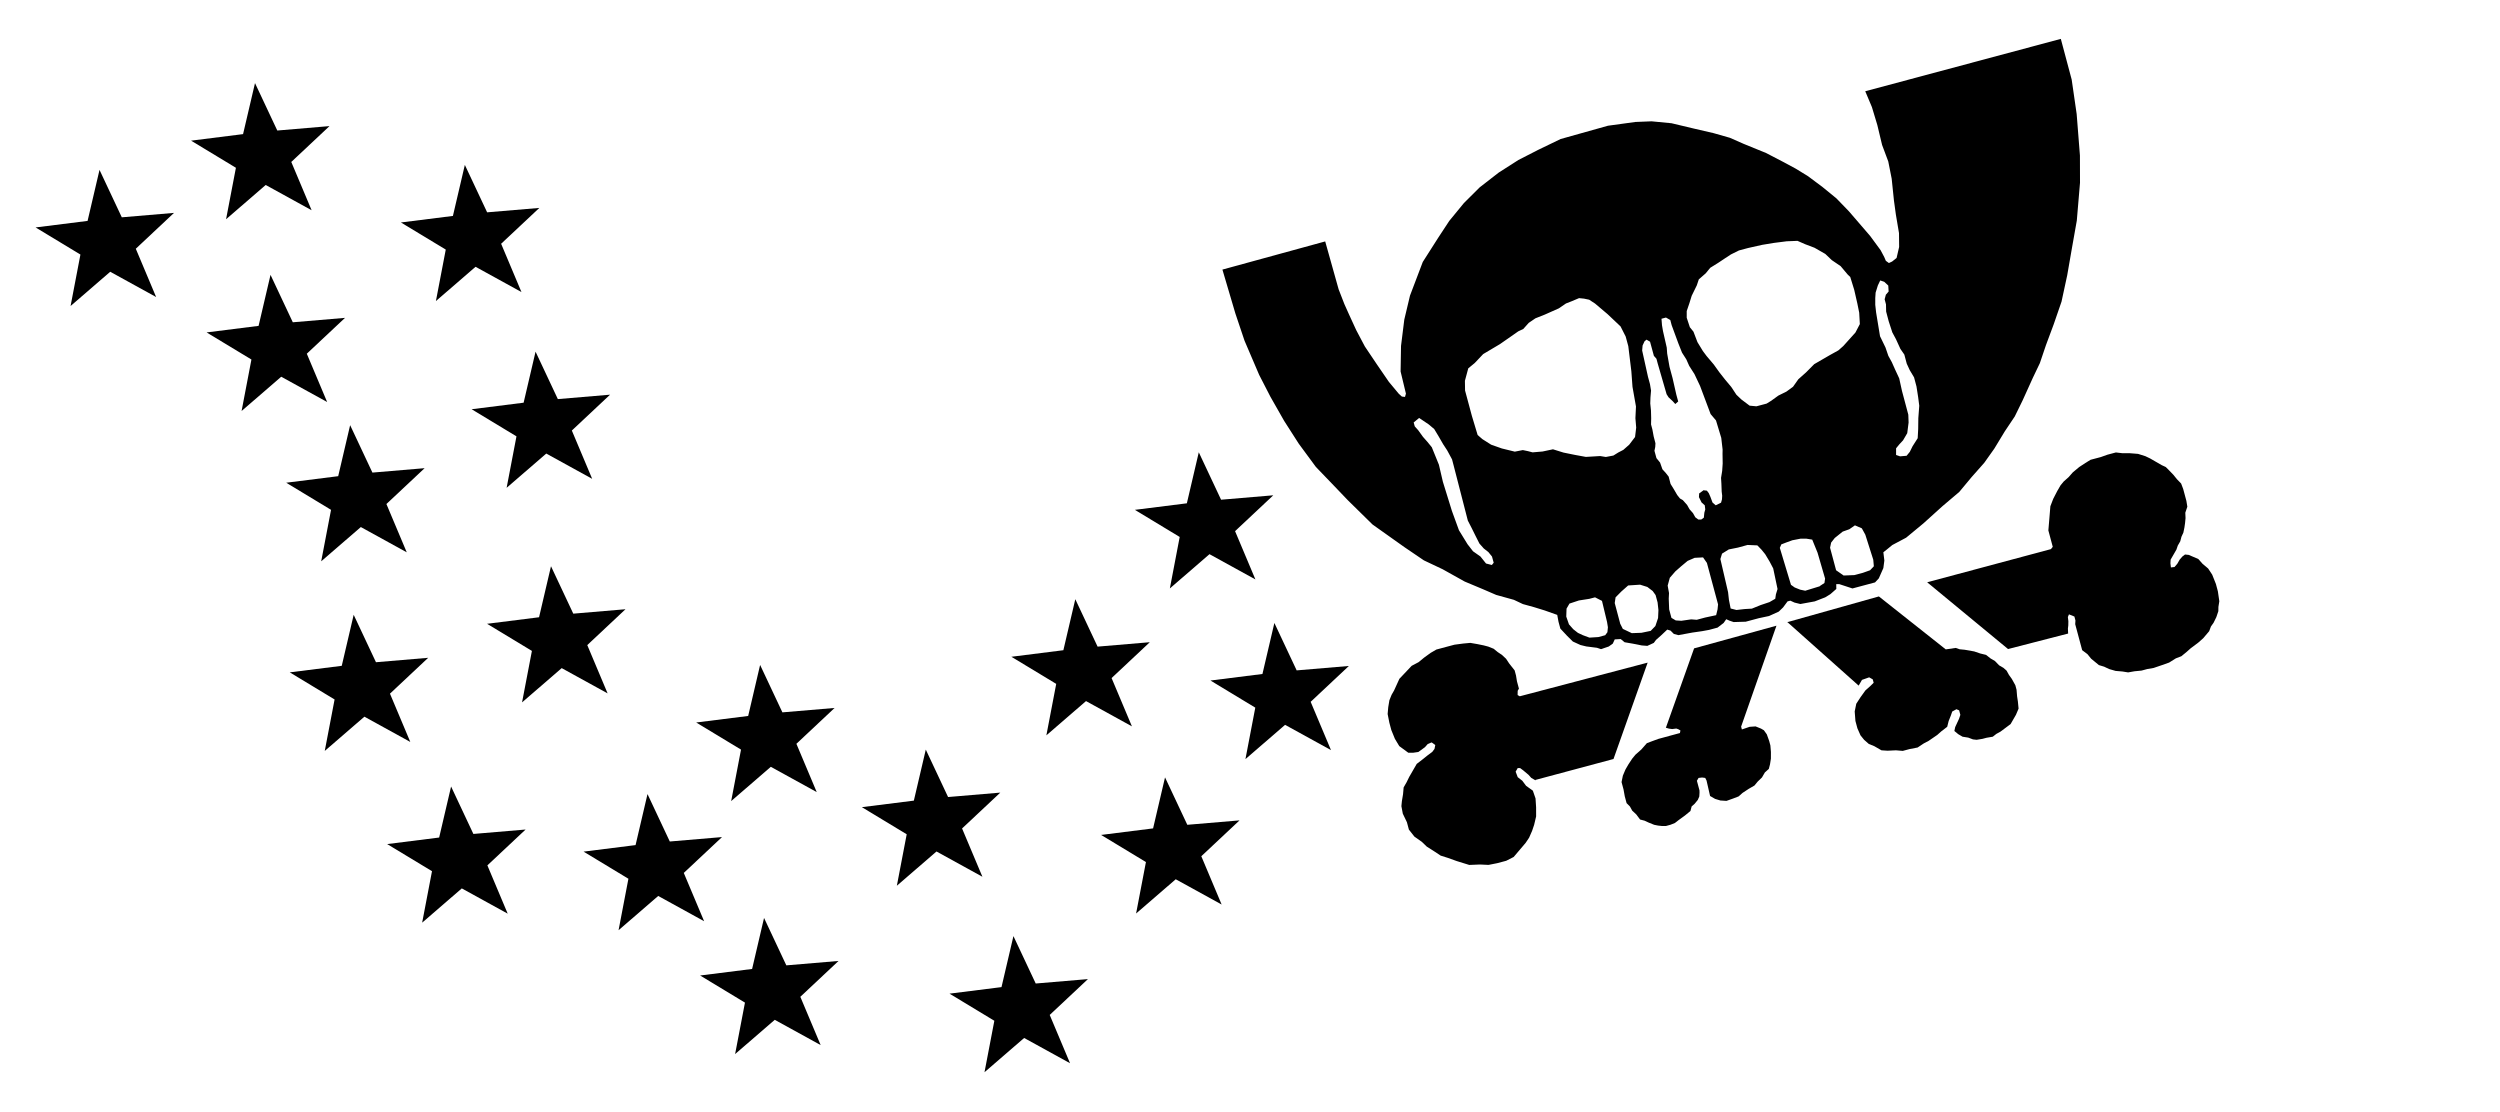
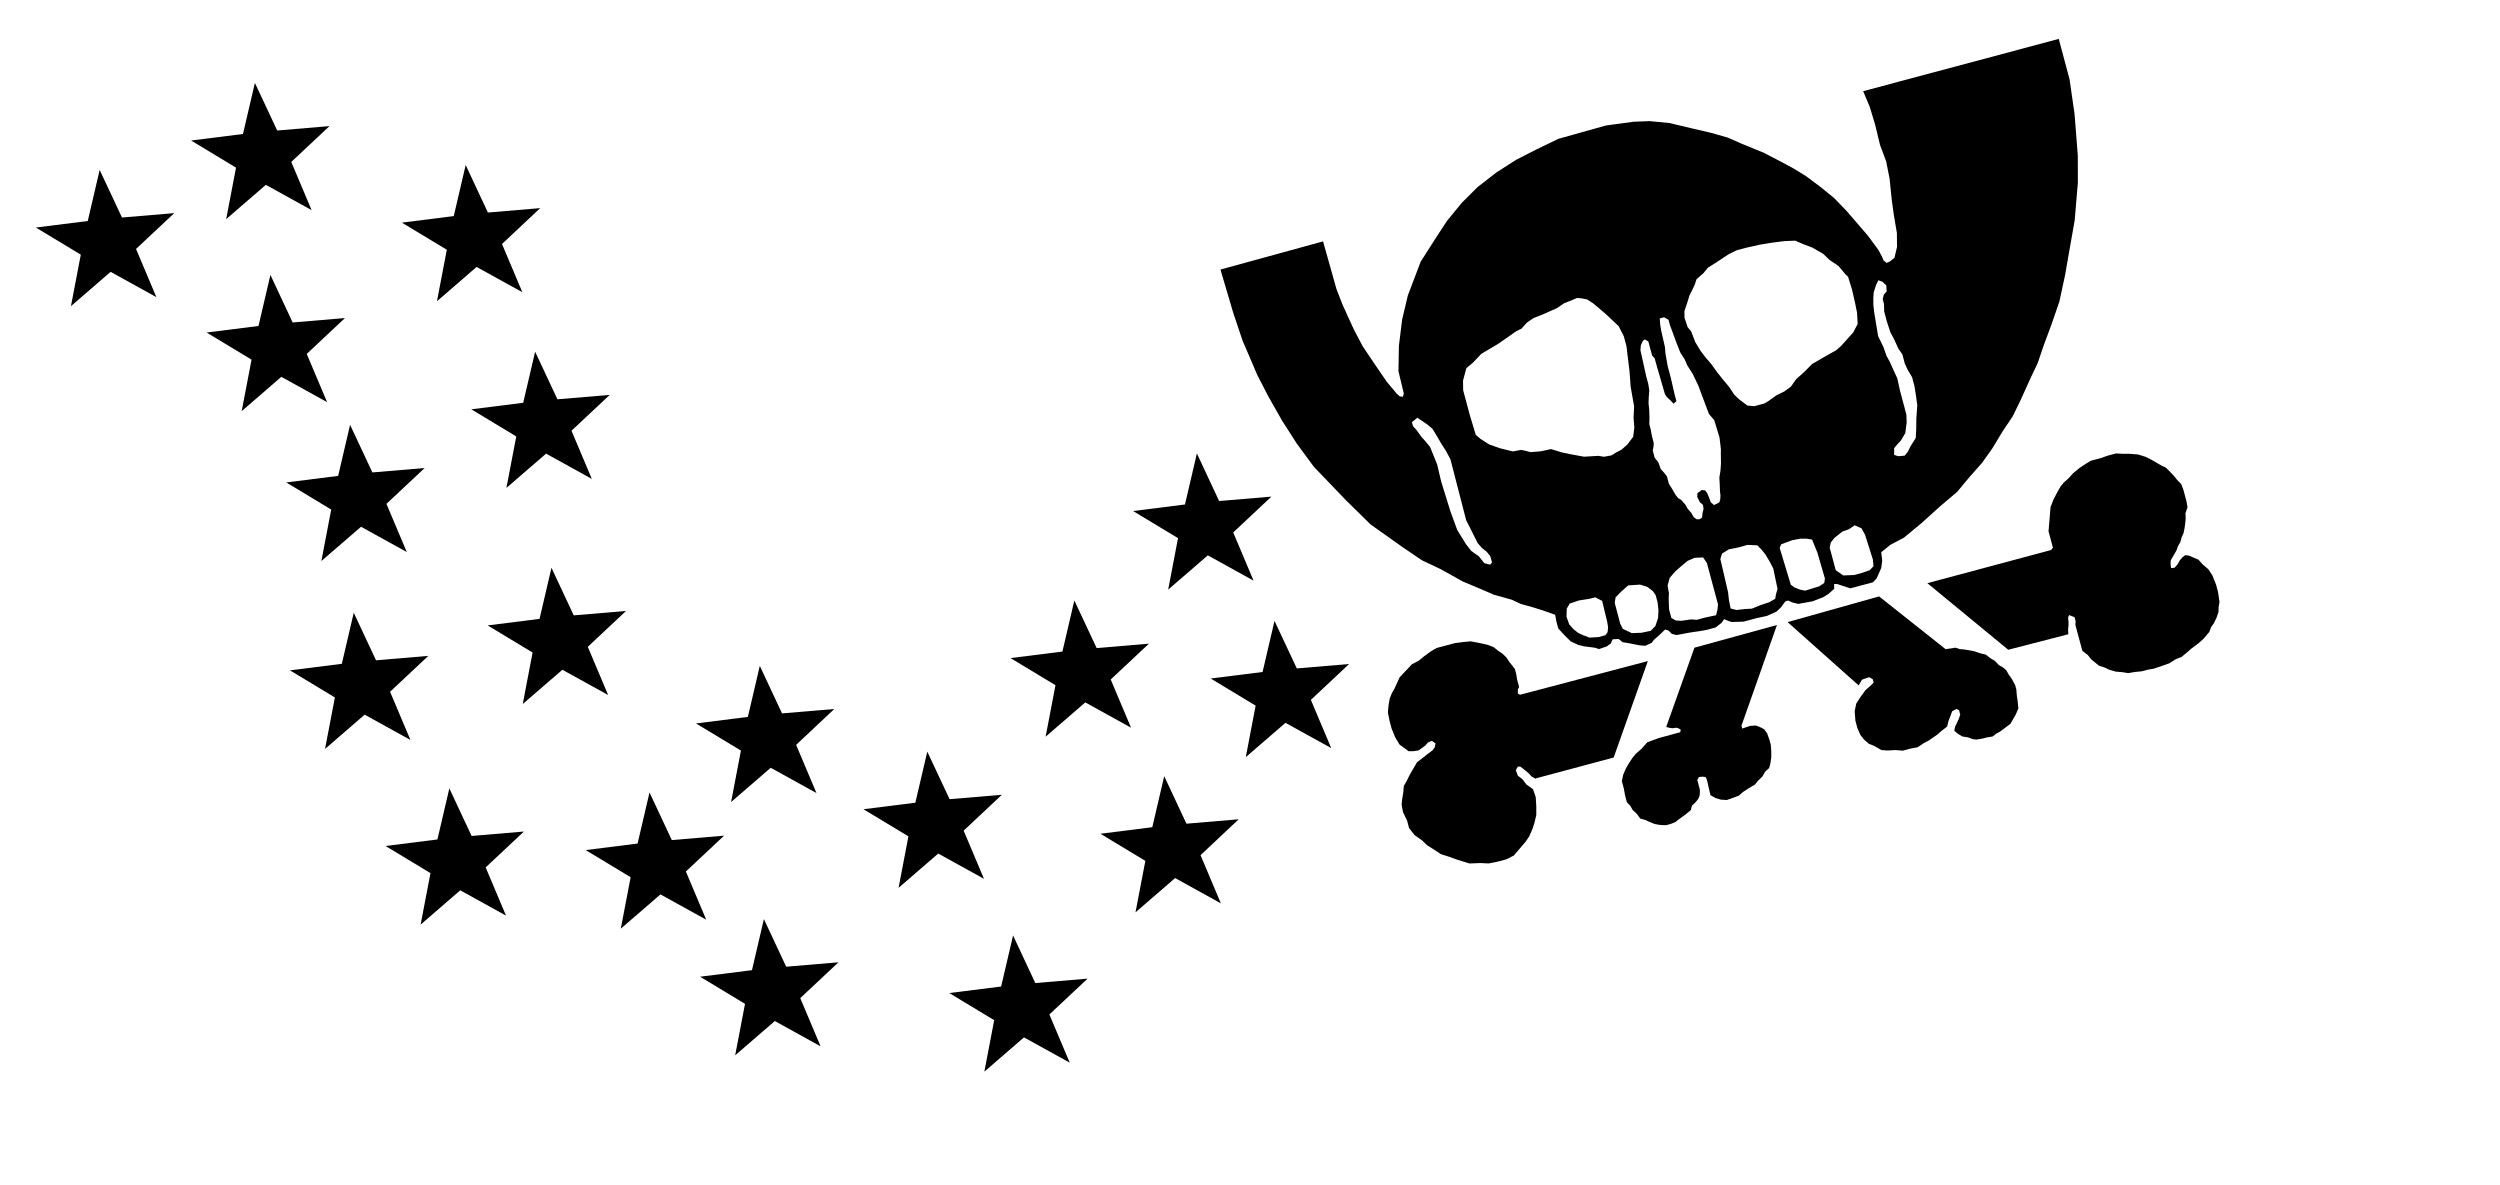
- <svg xmlns="http://www.w3.org/2000/svg" style="isolation:isolate" viewBox="0 0 612 272" width="612pt" height="272pt">
-   <defs>
-     <clipPath id="_clipPath_45UiSwjUyy10rEN2xTslX9a3Qkl889sw">
-       <rect width="612" height="272" />
-     </clipPath>
-   </defs>
-   <g clip-path="url(#_clipPath_45UiSwjUyy10rEN2xTslX9a3Qkl889sw)">
-     <path d=" M 504.489 9.518 L 456.611 22.34 L 458.246 26.22 L 459.568 30.604 L 460.734 35.475 L 462.248 39.529 L 463.083 43.739 L 463.639 49.097 L 464.109 52.525 L 464.875 57.065 L 464.909 60.458 L 464.283 63.154 L 463.187 64.024 L 462.404 64.39 L 461.656 63.85 L 461.256 62.911 L 460.369 61.241 L 457.811 57.761 L 455.01 54.508 L 452.627 51.742 L 449.548 48.558 L 446.138 45.774 L 442.623 43.147 L 439.596 41.286 L 436.656 39.703 L 432.341 37.458 L 426.844 35.214 L 423.486 33.735 L 419.467 32.587 L 414.735 31.491 L 409.185 30.169 L 404.314 29.699 L 400.348 29.856 L 393.632 30.778 L 382.045 34.031 L 376.531 36.693 L 371.711 39.163 L 366.892 42.243 L 362.23 45.861 L 358.368 49.706 L 354.784 54.073 L 352.052 58.231 L 348.294 64.129 L 345.163 72.375 L 343.771 78.238 L 342.971 84.675 L 342.866 90.938 L 344.171 96.366 L 343.945 97.166 L 343.18 97.079 L 342.414 96.383 L 339.996 93.478 L 337.073 89.215 L 334.116 84.814 L 331.993 80.795 L 330.236 76.968 L 329.105 74.445 L 327.696 70.826 L 324.408 59.1 L 299.268 65.99 L 299.251 66.008 L 302.417 76.725 L 304.661 83.405 L 308.245 91.773 L 310.994 97.114 L 314.369 103.047 L 317.936 108.614 L 322.128 114.303 L 326.443 118.791 L 329.94 122.445 L 335.994 128.395 L 340.378 131.509 L 343.858 133.979 L 348.572 137.181 L 353.165 139.355 L 358.559 142.365 L 363.082 144.261 L 366.266 145.636 L 370.598 146.836 L 372.807 147.88 L 375.521 148.628 L 378.113 149.428 L 381.21 150.524 L 381.523 152.212 L 381.975 153.882 L 383.628 155.657 L 385.037 157.048 L 386.899 157.901 L 388.326 158.249 L 390.935 158.579 L 391.927 158.91 L 393.823 158.266 L 394.815 157.553 L 395.284 156.526 L 396.746 156.439 L 397.703 157.222 L 399.721 157.57 L 401.913 158.005 L 403.27 158.109 L 404.853 157.379 L 405.392 156.648 L 406.593 155.587 L 408.141 154.125 L 408.941 154.369 L 409.759 155.186 L 410.873 155.482 L 414.265 154.856 L 416.683 154.508 L 418.388 154.195 L 420.459 153.638 L 421.937 152.507 L 422.581 151.585 L 423.416 151.951 L 424.39 152.281 L 427.348 152.194 L 430.532 151.341 L 433.054 150.802 L 435.438 149.723 L 436.499 148.697 L 437.595 147.218 L 438.274 147.044 L 439.3 147.514 L 440.727 147.862 L 444.258 147.218 L 446.816 146.226 L 448.086 145.444 L 449.53 144.174 L 449.512 142.991 L 450.243 142.991 L 453.479 144.052 L 459.011 142.573 L 459.933 141.581 L 461.046 139.059 L 461.29 137.215 L 461.046 135.196 L 461.899 134.518 L 463.238 133.422 L 466.614 131.63 L 470.859 128.116 L 475.521 123.906 L 479.627 120.426 L 482.654 116.79 L 485.733 113.311 L 488.204 109.831 L 490.779 105.586 L 493.214 101.95 L 495.128 98.036 L 497.651 92.468 L 499.356 88.902 L 500.852 84.483 L 502.748 79.386 L 504.662 73.836 L 506.054 67.381 L 507.219 60.683 L 508.402 54.003 L 509.185 44.747 L 509.167 38.067 L 508.367 27.907 L 507.149 19.486 L 504.489 9.518 Z  M 440.031 58.962 L 441.893 59.779 L 444.189 60.649 L 446.834 62.163 L 448.417 63.676 L 450.591 65.155 L 452.331 67.226 L 452.94 67.8 L 453.914 70.949 L 454.68 74.306 L 455.132 76.551 L 455.289 79.334 L 454.21 81.404 L 451.235 84.71 L 450.035 85.771 L 447.964 86.919 L 444.12 89.146 L 442.136 91.147 L 440.223 92.852 L 438.935 94.679 L 437.317 95.862 L 435.351 96.836 L 433.733 98.002 L 433.733 98.019 L 432.463 98.802 L 429.975 99.463 L 428.305 99.307 L 426.27 97.776 L 425.069 96.628 L 423.817 94.731 L 422.303 92.922 L 420.946 91.2 L 419.52 89.216 L 417.78 87.163 L 416.858 85.928 L 415.536 83.753 L 414.561 81.196 L 413.674 80.1 L 412.909 77.786 L 412.909 76.151 L 413.57 74.202 L 414.126 72.41 L 415.379 69.853 L 415.866 68.392 L 417.554 66.913 L 418.667 65.556 L 420.703 64.286 L 422.216 63.277 L 423.73 62.285 L 425.696 61.311 L 427.905 60.719 L 431.402 59.936 L 434.238 59.467 L 437.387 59.067 L 440.031 58.962 Z  M 460.282 68.652 L 461.256 68.983 L 462.248 69.905 L 462.335 71.366 L 461.656 72.149 L 461.361 73.262 L 461.691 74.515 L 461.726 76.272 L 462.352 78.638 L 463.24 81.37 L 464.144 83.057 L 465.223 85.423 L 466.18 86.798 L 466.771 89.024 L 467.502 90.608 L 468.563 92.382 L 469.155 94.609 L 469.555 97.166 L 469.833 99.324 L 469.607 102.351 L 469.572 105.013 L 469.451 107.274 L 468.198 109.24 L 467.519 110.615 L 466.737 111.572 L 465.136 111.711 L 464.162 111.38 L 464.162 109.745 L 464.945 108.788 L 465.867 107.796 L 466.893 106.039 L 467.224 103.43 L 467.154 101.516 L 466.493 99.028 L 465.606 95.705 L 464.927 92.626 L 463.884 90.381 L 463.118 88.659 L 462.266 87.111 L 461.57 85.075 L 460.23 82.309 L 459.273 76.498 L 459.064 74.619 L 459.064 72.984 L 459.152 71.627 L 459.708 69.852 L 460.282 68.652 Z  M 386.551 72.984 L 387.769 73.106 L 389.022 73.367 L 390.466 74.306 L 393.528 76.898 L 396.712 79.908 L 397.964 82.379 L 398.608 84.745 L 399.356 90.903 L 399.634 94.696 L 400.487 99.515 L 400.348 102.368 L 400.539 104.682 L 400.26 106.979 L 398.834 108.858 L 397.39 110.128 L 396.155 110.771 L 394.954 111.519 L 393.11 111.867 L 391.718 111.641 L 388.221 111.85 L 385.56 111.363 L 382.741 110.789 L 380.166 109.988 L 377.626 110.528 L 375.173 110.737 L 374.043 110.441 L 372.79 110.18 L 370.824 110.563 L 367.64 109.78 L 365.031 108.858 L 362.891 107.501 L 361.725 106.492 L 360.316 101.812 L 358.646 95.601 L 358.646 95.566 L 358.611 93.217 L 359.429 90.173 L 361.012 88.868 L 363.082 86.676 L 367.188 84.24 L 369.937 82.327 L 371.677 81.109 L 372.894 80.535 L 374.234 79.039 L 375.869 77.925 L 378.148 77.02 L 381.593 75.489 L 383.35 74.289 L 384.69 73.767 L 386.551 72.984 Z  M 407.828 77.734 L 408.89 78.342 L 409.22 79.595 L 410.856 84.049 L 411.76 86.328 L 412.804 87.963 L 413.517 89.564 L 414.805 91.582 L 416.179 94.487 L 417.745 98.663 L 418.754 101.359 L 420.076 102.925 L 421.364 107.187 L 421.694 110.058 L 421.676 111.102 L 421.694 112.285 L 421.712 113.468 L 421.59 115.277 L 421.312 116.982 L 421.399 118.444 L 421.469 120.34 L 421.59 121.349 L 421.538 122.254 L 421.312 123.054 L 420.007 123.698 L 419.224 123.019 L 418.72 121.662 L 418.319 120.74 L 417.85 120.114 L 416.945 120.009 L 416.945 120.079 L 415.953 120.792 L 415.901 121.697 L 416.545 123.002 L 417.328 123.698 L 417.449 124.707 L 417.223 125.507 L 417.101 126.725 L 416.475 127.177 L 415.744 127.177 L 415.014 126.638 L 414.44 125.611 L 413.587 124.654 L 413.013 123.628 L 411.952 122.427 L 411.256 122.027 L 410.577 121.175 L 409.76 119.766 L 408.959 118.478 L 408.49 116.686 L 407.811 115.816 L 406.959 114.877 L 406.385 113.242 L 405.497 112.146 L 405.01 110.354 L 405.202 109.414 L 405.254 108.51 L 404.819 106.839 L 404.506 105.152 L 404.176 103.899 L 404.21 102.403 L 404.158 100.489 L 403.984 98.767 L 404.036 97.271 L 404.176 95.601 L 403.915 94.035 L 403.427 92.243 L 402.001 85.806 L 402.105 84.588 L 402.575 83.562 L 403.062 83.144 L 403.932 83.649 L 404.871 87.111 L 405.498 87.824 L 405.793 88.937 L 407.985 96.505 L 408.473 97.271 L 409.464 98.193 L 410.108 98.906 L 410.821 98.28 L 410.369 96.627 L 409.447 92.574 L 408.699 89.807 L 408.125 86.554 L 408.02 85.093 L 407.098 81.039 L 406.855 79.613 L 406.733 78.029 L 407.828 77.734 Z  M 347.407 102.316 L 349.756 103.899 L 351.095 105.03 L 352.174 106.822 L 353.288 108.753 L 354.279 110.267 L 355.462 112.459 L 355.862 113.99 L 359.324 127.438 L 360.264 129.265 L 361.238 131.231 L 362.16 133.057 L 363.221 134.258 L 364.352 135.145 L 365.24 136.241 L 365.657 137.755 L 365.205 138.311 L 363.778 137.946 L 362.421 136.241 L 360.594 134.954 L 359.255 133.231 L 357.15 129.804 L 355.427 125.072 L 353.218 117.939 L 352.244 113.764 L 350.504 109.484 L 349.408 108.144 L 348.347 106.944 L 347.181 105.326 L 346.329 104.369 L 346.068 103.412 L 347.407 102.316 Z  M 454.088 128.604 L 455.776 129.334 L 456.628 130.883 L 458.577 137.024 L 458.716 138.625 L 457.794 139.599 L 456.037 140.225 L 453.949 140.782 L 451.322 140.886 L 449.478 139.599 L 447.999 134.084 L 448.26 132.831 L 449.147 131.7 L 451.096 130.135 L 452.714 129.56 L 454.088 128.604 Z  M 440.744 131.874 L 442.241 131.874 L 443.632 132.1 L 444.937 135.302 L 446.781 141.634 L 446.625 142.713 L 445.494 143.461 L 445.494 143.514 L 441.927 144.61 L 440.675 144.349 L 439.335 143.809 L 438.431 143.165 L 435.699 134.119 L 436.065 133.266 L 437.282 132.797 L 438.761 132.257 L 440.744 131.874 Z  M 427.801 133.405 L 430.202 133.51 L 431.228 134.571 L 432.115 135.667 L 433.194 137.459 L 434.081 139.146 L 435.142 144.192 L 434.742 145.497 L 434.586 146.575 L 433.177 147.393 L 431.002 148.124 L 428.862 148.993 L 427.087 149.098 L 425.087 149.324 L 423.66 148.959 L 423.243 146.854 L 423.034 144.975 L 421.155 136.885 L 421.155 136.832 L 421.555 135.527 L 423.208 134.501 L 425.452 134.049 L 427.801 133.405 Z  M 416.91 136.45 L 417.867 137.824 L 417.867 137.859 L 420.581 147.949 L 420.459 149.167 L 420.111 150.594 L 417.432 151.168 L 415.362 151.725 L 414.005 151.62 L 411.586 151.968 L 410.229 151.881 L 409.168 151.255 L 408.611 149.184 L 408.559 147.862 L 408.506 146.54 L 408.576 145.183 L 408.245 143.356 L 408.767 141.443 L 410.124 139.877 L 411.568 138.607 L 413.134 137.302 L 414.856 136.554 L 416.91 136.45 Z  M 401.496 143.13 L 403.27 143.687 L 404.575 144.679 L 405.288 145.67 L 405.776 147.462 L 405.984 149.341 L 405.897 151.29 L 405.236 153.256 L 404.088 154.439 L 401.826 154.908 L 399.46 154.996 L 397.268 153.952 L 396.607 152.647 L 396.607 152.595 L 395.285 147.619 L 395.493 146.227 L 396.903 144.801 L 398.573 143.322 L 401.496 143.13 Z  M 390.466 146.227 L 392.171 147.097 L 392.171 147.115 L 393.406 152.265 L 393.615 153.552 L 393.493 154.77 L 392.954 155.5 L 391.284 155.953 L 389.091 156.092 L 387.456 155.483 L 386.273 154.926 L 385.142 154.039 L 384.081 152.839 L 383.42 150.942 L 383.489 148.994 L 384.203 147.759 L 386.517 146.993 L 389.074 146.593 L 390.466 146.227 Z " fill-rule="evenodd" fill="rgb(0,0,0)" />
-     <path d=" M 506.276 155.094 L 491.574 158.886 L 471.772 142.542 L 502.072 134.423 L 502.514 133.861 L 501.439 129.85 L 501.757 126.057 L 501.93 123.934 L 502.629 122.117 L 503.605 120.224 L 504.415 118.82 L 505.198 117.867 L 506.397 116.804 L 507.419 115.641 L 508.995 114.328 L 510.507 113.335 L 511.78 112.551 L 514.27 111.892 L 515.894 111.313 L 517.969 110.761 L 519.501 110.939 L 521.272 110.939 L 523.394 111.108 L 525.176 111.669 L 526.367 112.239 L 527.77 113.05 L 529.174 113.86 L 530.189 114.333 L 531.002 115.152 L 532.027 116.212 L 532.915 117.309 L 533.94 118.369 L 534.45 119.715 L 534.784 120.961 L 535.228 122.621 L 535.46 124.042 L 534.964 125.509 L 535.021 126.828 L 534.902 128.047 L 534.747 129.126 L 534.489 130.381 L 534.02 131.397 L 533.726 132.514 L 533.119 133.567 L 532.788 134.54 L 532.079 135.768 L 531.37 136.996 L 531.319 137.899 L 531.441 138.905 L 532.308 138.807 L 532.989 138.032 L 533.597 136.979 L 534.279 136.204 L 534.897 135.741 L 535.801 135.839 L 538.146 136.843 L 539.208 138.041 L 540.547 139.165 L 541.546 140.676 L 542.453 142.955 L 542.935 144.753 L 543.288 147.179 L 543.068 148.572 L 543.051 149.615 L 542.555 151.083 L 541.883 152.449 L 541.238 153.363 L 540.806 154.516 L 539.341 156.243 L 538.143 157.306 L 536.29 158.693 L 535.331 159.548 L 533.995 160.647 L 532.648 161.164 L 530.998 162.2 L 529.236 162.823 L 527.198 163.518 L 525.639 163.785 L 524.255 164.159 L 522.521 164.329 L 520.962 164.605 L 519.569 164.382 L 517.899 164.239 L 516.293 163.776 L 515.102 163.206 L 513.809 162.814 L 512.858 162.03 L 511.907 161.247 L 511.02 160.15 L 509.718 159.166 L 508.012 152.803 L 508.069 151.9 L 507.81 150.926 L 506.481 150.392 L 506.214 151.051 L 506.335 152.057 L 506.318 153.1 L 506.226 153.866 L 506.283 155.186 L 506.276 155.094 Z " fill-rule="evenodd" fill="rgb(0,0,0)" />
-     <path d=" M 437.47 152.325 L 459.948 146.007 L 476.322 158.97 L 478.748 158.613 L 479.727 158.943 L 480.945 159.059 L 483.28 159.469 L 484.747 159.967 L 486.178 160.315 L 487.304 161.197 L 488.357 161.811 L 489.382 162.871 L 490.435 163.486 L 491.211 164.172 L 491.784 165.205 L 492.496 166.198 L 493.356 167.747 L 493.653 168.854 L 493.784 170.45 L 493.979 171.732 L 494.147 173.467 L 493.512 174.972 L 492.904 176.024 L 492.195 177.252 L 490.96 178.175 L 489.725 179.099 L 488.692 179.669 L 487.835 180.346 L 486.276 180.613 L 485.307 180.871 L 483.887 181.103 L 482.983 181.005 L 481.829 180.569 L 480.435 180.346 L 479.383 179.731 L 478.431 178.947 L 478.624 178.004 L 479.093 176.99 L 479.563 175.973 L 479.894 175 L 479.597 173.893 L 478.932 173.617 L 477.9 174.187 L 477.569 175.161 L 477.035 176.491 L 476.677 177.92 L 475.202 179.058 L 474.243 179.913 L 472.114 181.373 L 470.942 181.988 L 469.43 182.991 L 467.456 183.374 L 465.796 183.82 L 464.126 183.677 L 462.078 183.775 L 460.583 183.677 L 458.829 182.665 L 457.5 182.13 L 456.336 181.108 L 455.449 180.011 L 454.69 178.287 L 454.208 176.488 L 454.03 174.162 L 454.415 172.28 L 455.465 170.664 L 456.653 169.011 L 457.851 167.949 L 458.672 167.138 L 458.449 166.31 L 457.572 165.811 L 455.81 166.434 L 455 167.839 L 437.469 152.22 L 437.47 152.325 Z " fill-rule="evenodd" fill="rgb(0,0,0)" />
-     <path d=" M 407.782 178.224 L 414.715 158.719 L 434.878 153.169 L 426.226 177.879 L 426.411 178.573 L 428.311 177.923 L 429.769 177.825 L 431.098 178.36 L 431.8 178.769 L 432.511 179.763 L 433.094 181.385 L 433.391 182.493 L 433.522 184.089 L 433.516 185.722 L 433.296 187.116 L 433.003 188.232 L 432.044 189.087 L 431.335 190.314 L 430.275 191.34 L 429.492 192.294 L 428.082 193.114 L 426.57 194.107 L 425.611 194.962 L 424.264 195.479 L 422.641 196.058 L 421.146 195.96 L 419.854 195.568 L 418.626 194.855 L 417.764 191.083 L 417.44 190.433 L 416.674 190.335 L 415.807 190.433 L 415.402 191.136 L 415.736 192.381 L 416.032 193.489 L 416.043 194.077 L 415.986 194.98 L 415.618 195.826 L 414.835 196.78 L 414.116 197.413 L 413.822 198.529 L 412.486 199.629 L 410.872 200.802 L 410.015 201.47 L 408.945 201.898 L 407.838 202.2 L 406.796 202.2 L 405.892 202.102 L 404.95 201.915 L 403.621 201.381 L 402.606 200.909 L 401.489 200.615 L 400.565 199.38 L 399.576 198.457 L 399.003 197.425 L 398.19 196.606 L 397.745 194.945 L 397.438 193.248 L 396.956 191.45 L 397.277 189.881 L 397.912 188.377 L 398.621 187.149 L 399.57 185.708 L 400.353 184.754 L 401.791 183.48 L 403.154 181.928 L 404.501 181.42 L 405.986 180.877 L 407.37 180.503 L 409.03 180.048 L 410.413 179.674 L 411.244 179.452 L 411.372 178.819 L 410.846 178.516 L 410.357 178.347 L 409.352 178.472 L 408.586 178.374 L 407.783 178.142 L 407.782 178.224 Z " fill-rule="evenodd" fill="rgb(0,0,0)" />
-     <path d=" M 375.891 190.922 L 394.984 185.804 L 403.343 162.211 L 372.038 170.452 L 371.512 170.149 L 371.529 169.106 L 371.833 168.58 L 371.351 166.782 L 371.119 165.361 L 370.785 164.115 L 369.436 162.401 L 368.687 161.268 L 367.699 160.344 L 366.609 159.605 L 365.658 158.821 L 364.328 158.287 L 363.212 157.993 L 361.643 157.672 L 359.935 157.378 L 358.201 157.538 L 356.052 157.823 L 353.977 158.376 L 351.624 159.008 L 350.214 159.828 L 348.6 161.002 L 347.264 162.1 L 345.576 162.993 L 344.074 164.582 L 342.572 166.171 L 341.266 169.041 L 340.658 170.094 L 340.124 171.423 L 339.84 173.131 L 339.695 174.801 L 340.113 176.913 L 340.595 178.712 L 341.465 180.852 L 342.537 182.641 L 344.754 184.271 L 345.935 184.271 L 347.217 184.084 L 348.83 182.91 L 349.512 182.135 L 350.443 181.743 L 350.619 181.841 L 351.357 182.384 L 351.165 183.328 L 350.622 184.059 L 349.386 184.982 L 348.29 185.864 L 346.815 187.002 L 345.903 188.58 L 344.991 190.159 L 344.319 191.525 L 343.611 192.754 L 343.465 194.422 L 343.181 196.131 L 343.063 197.349 L 343.406 199.185 L 344.414 201.287 L 344.896 203.086 L 346.246 204.801 L 348.074 206.089 L 349.275 207.251 L 351.242 208.503 L 352.682 209.457 L 354.464 210.018 L 356.596 210.784 L 359.67 211.737 L 362.308 211.63 L 364.393 211.728 L 366.506 211.309 L 368.719 210.721 L 370.545 209.788 L 373.475 206.334 L 374.323 205.069 L 375.059 203.39 L 375.555 201.921 L 376.042 199.862 L 376.039 197.639 L 375.898 195.452 L 375.24 193.553 L 373.587 192.365 L 372.663 191.129 L 371.537 190.248 L 371.028 188.9 L 371.534 188.027 L 372.125 188.027 L 372.863 188.57 L 374.203 189.694 L 374.84 190.416 L 375.893 191.03 L 375.891 190.922 Z " fill-rule="evenodd" fill="rgb(0,0,0)" />
-     <path d=" M 163.964 205.998 L 176.746 204.917 L 167.39 213.692 L 172.368 225.515 L 161.131 219.329 L 151.425 227.716 L 153.836 215.117 L 142.861 208.478 L 155.587 206.878 L 158.509 194.388 L 163.964 205.998 Z " fill="rgb(0,0,0)" />
-     <path d=" M 268.69 158.295 L 281.472 157.214 L 272.116 165.989 L 277.094 177.811 L 265.857 171.625 L 256.151 180.012 L 258.562 167.414 L 247.586 160.775 L 260.313 159.174 L 263.235 146.685 L 268.69 158.295 Z " fill="rgb(0,0,0)" />
-     <path d=" M 115.883 204.149 L 128.664 203.068 L 119.309 211.844 L 124.286 223.666 L 113.049 217.48 L 103.344 225.867 L 105.754 213.268 L 94.779 206.63 L 107.506 205.029 L 110.428 192.54 L 115.883 204.149 Z " fill="rgb(0,0,0)" />
-     <path d=" M 290.654 201.91 L 303.435 200.829 L 294.08 209.605 L 299.057 221.427 L 287.82 215.241 L 278.115 223.628 L 280.525 211.029 L 269.55 204.391 L 282.277 202.79 L 285.199 190.301 L 290.654 201.91 Z " fill="rgb(0,0,0)" />
-     <path d=" M 298.919 122.329 L 311.7 121.249 L 302.345 130.024 L 307.322 141.846 L 296.085 135.66 L 286.38 144.048 L 288.79 131.449 L 277.815 124.81 L 290.542 123.21 L 293.464 110.72 L 298.919 122.329 Z " fill="rgb(0,0,0)" />
-     <path d=" M 192.494 236.32 L 205.276 235.24 L 195.92 244.015 L 200.898 255.837 L 189.661 249.651 L 179.955 258.038 L 182.366 245.439 L 171.39 238.801 L 184.117 237.2 L 187.039 224.711 L 192.494 236.32 Z " fill="rgb(0,0,0)" />
-     <path d=" M 91.167 115.69 L 103.949 114.609 L 94.593 123.384 L 99.571 135.207 L 88.334 129.021 L 78.629 137.407 L 81.039 124.809 L 70.064 118.17 L 82.791 116.57 L 85.713 104.08 L 91.167 115.69 Z " fill="rgb(0,0,0)" />
-     <path d=" M 140.339 150.223 L 153.121 149.142 L 143.765 157.918 L 148.742 169.74 L 137.505 163.555 L 127.8 171.941 L 130.211 159.343 L 119.235 152.704 L 131.962 151.104 L 134.884 138.614 L 140.339 150.223 Z " fill="rgb(0,0,0)" />
-     <path d=" M 253.544 240.764 L 266.325 239.683 L 256.97 248.458 L 261.947 260.281 L 250.71 254.095 L 241.005 262.482 L 243.415 249.883 L 232.44 243.245 L 245.167 241.644 L 248.089 229.154 L 253.544 240.764 Z " fill="rgb(0,0,0)" />
-     <path d=" M 136.56 97.698 L 149.342 96.618 L 139.986 105.393 L 144.964 117.216 L 133.727 111.03 L 124.021 119.417 L 126.432 106.818 L 115.456 100.18 L 128.183 98.579 L 131.105 86.089 L 136.56 97.698 Z " fill="rgb(0,0,0)" />
-     <path d=" M 232.089 195.112 L 244.871 194.032 L 235.515 202.807 L 240.493 214.629 L 229.255 208.443 L 219.55 216.83 L 221.961 204.231 L 210.985 197.593 L 223.712 195.992 L 226.634 183.503 L 232.089 195.112 Z " fill="rgb(0,0,0)" />
-     <path d=" M 191.531 174.386 L 204.312 173.306 L 194.957 182.081 L 199.934 193.903 L 188.697 187.717 L 178.992 196.104 L 181.402 183.505 L 170.427 176.867 L 183.154 175.266 L 186.076 162.776 L 191.531 174.386 Z " fill="rgb(0,0,0)" />
-     <path d=" M 92.037 162.112 L 104.818 161.031 L 95.463 169.807 L 100.44 181.629 L 89.203 175.443 L 79.498 183.83 L 81.909 171.232 L 70.933 164.593 L 83.66 162.993 L 86.582 150.503 L 92.037 162.112 Z " fill="rgb(0,0,0)" />
-     <path d=" M 119.25 51.978 L 132.031 50.898 L 122.676 59.673 L 127.653 71.495 L 116.416 65.31 L 106.711 73.697 L 109.122 61.098 L 98.146 54.46 L 110.873 52.859 L 113.795 40.369 L 119.25 51.978 Z " fill="rgb(0,0,0)" />
-     <path d=" M 71.679 78.894 L 84.46 77.813 L 75.105 86.589 L 80.082 98.411 L 68.845 92.225 L 59.14 100.612 L 61.55 88.013 L 50.575 81.375 L 63.302 79.774 L 66.224 67.285 L 71.679 78.894 Z " fill="rgb(0,0,0)" />
-     <path d=" M 67.88 31.952 L 80.661 30.871 L 71.306 39.646 L 76.283 51.469 L 65.046 45.283 L 55.341 53.67 L 57.752 41.072 L 46.776 34.433 L 59.503 32.833 L 62.425 20.342 L 67.88 31.952 Z " fill="rgb(0,0,0)" />
-     <path d=" M 29.816 53.197 L 42.597 52.116 L 33.242 60.891 L 38.219 72.713 L 26.982 66.527 L 17.277 74.914 L 19.688 62.316 L 8.712 55.677 L 21.439 54.077 L 24.361 41.587 L 29.816 53.197 Z " fill="rgb(0,0,0)" />
-     <path d=" M 317.423 164.11 L 330.205 163.03 L 320.849 171.805 L 325.827 183.627 L 314.59 177.442 L 304.884 185.829 L 307.295 173.23 L 296.319 166.591 L 309.046 164.991 L 311.968 152.501 L 317.423 164.11 Z " fill="rgb(0,0,0)" />
+ <svg xmlns="http://www.w3.org/2000/svg" version="1.1" viewBox="0 0 612 290">
+   <g fill="#000000">
+     <path d="m504 9.52-47.9 12.8 1.63 3.88 1.32 4.38 1.17 4.87 1.51 4.05 0.834 4.21 0.556 5.36 0.471 3.43 0.766 4.54 0.034 3.39-0.626 2.69-1.1 0.87-0.783 0.367-0.747-0.541-0.401-0.938-0.885-1.67-2.56-3.48-5.18-6.02-3.08-3.19-3.41-2.78-3.52-2.63-3.02-1.86-2.94-1.58-4.31-2.25-5.5-2.25-3.36-1.48-4.02-1.15-4.73-1.1-5.55-1.32-4.87-0.469-3.97 0.157-6.72 0.921-11.6 3.25-5.51 2.66-4.82 2.47-4.82 3.08-4.66 3.62-3.86 3.85-3.58 4.37-2.73 4.16-3.76 5.9-3.13 8.25-1.39 5.86-0.8 6.44-0.106 6.26 1.31 5.43-0.227 0.8-0.764-0.087-0.766-0.698-2.42-2.9-2.92-4.26-2.96-4.4-2.12-4.02-1.76-3.83-1.13-2.52-1.41-3.62-3.29-11.7-25.1 6.89-0.015 0.017 3.16 10.7 2.25 6.68 3.58 8.37 2.75 5.34 3.37 5.93 3.57 5.57 4.19 5.69 4.31 4.49 3.5 3.65 6.05 5.95 7.86 5.58 4.71 3.2 4.59 2.17 5.39 3.01 4.52 1.9 3.19 1.38 4.33 1.2 2.21 1.04 2.71 0.747 2.59 0.802 3.1 1.1 0.312 1.69 0.454 1.67 1.65 1.78 1.41 1.39 1.86 0.855 1.43 0.348 2.61 0.331 0.991 0.331 1.9-0.645 0.993-0.713 0.467-1.03 1.46-0.087 0.959 0.783 2.02 0.348 2.19 0.435 1.36 0.104 1.58-0.73 0.539-0.732 1.2-1.06 1.55-1.46 0.798 0.244 0.819 0.815 1.11 0.297 3.39-0.626 2.42-0.348 1.7-0.312 2.07-0.558 1.48-1.13 0.645-0.921 0.834 0.365 0.974 0.331 2.96-0.087 3.18-0.855 2.52-0.539 2.38-1.08 1.06-1.03 1.1-1.48 0.677-0.174 1.03 0.471 1.43 0.346 3.53-0.643 2.56-0.991 1.27-0.783 1.44-1.27-0.017-1.18h0.73l3.24 1.06 5.53-1.48 0.921-0.991 1.11-2.52 0.244-1.84-0.244-2.02 0.853-0.677 1.34-1.1 3.38-1.79 4.24-3.51 4.66-4.21 4.11-3.48 3.03-3.64 3.08-3.48 2.47-3.48 2.57-4.24 2.44-3.64 1.91-3.91 2.52-5.57 1.7-3.57 1.5-4.42 1.9-5.1 1.91-5.55 1.39-6.46 1.17-6.7 1.18-6.68 0.783-9.26-0.019-6.68-0.8-10.2-1.22-8.42-2.66-9.97zm-64.5 49.4 1.86 0.817 2.29 0.87 2.65 1.52 1.58 1.51 2.18 1.48 1.74 2.07 0.609 0.575 0.974 3.15 0.766 3.36 0.45 2.25 0.159 2.78-1.08 2.07-2.98 3.31-1.2 1.06-2.07 1.15-3.84 2.23-1.98 2-1.91 1.7-1.29 1.83-1.62 1.18-1.97 0.974-1.62 1.17v0.017l-1.27 0.783-2.49 0.66-1.67-0.155-2.04-1.53-1.2-1.15-1.25-1.9-1.52-1.81-1.36-1.72-1.43-1.98-1.74-2.05-0.921-1.24-1.32-2.18-0.976-2.56-0.887-1.1-0.766-2.32v-1.63l0.662-1.95 0.556-1.79 1.25-2.56 0.488-1.46 1.69-1.48 1.11-1.36 2.04-1.27 1.51-1.01 1.51-0.993 1.97-0.974 2.21-0.592 3.5-0.783 2.84-0.469 3.15-0.399 2.64-0.106zm20.3 9.69 0.974 0.331 0.993 0.923 0.087 1.46-0.679 0.783-0.295 1.11 0.329 1.25 0.036 1.76 0.624 2.37 0.891 2.73 0.902 1.69 1.08 2.36 0.959 1.38 0.59 2.23 0.73 1.58 1.06 1.77 0.592 2.23 0.401 2.56 0.276 2.16-0.225 3.03-0.034 2.66-0.121 2.26-1.25 1.97-0.677 1.38-0.783 0.957-1.6 0.138-0.974-0.331v-1.63l0.781-0.957 0.923-0.991 1.03-1.76 0.331-2.61-0.07-1.91-0.66-2.49-0.887-3.32-0.679-3.08-1.04-2.25-0.766-1.72-0.851-1.55-0.698-2.04-1.34-2.77-0.957-5.81-0.208-1.88v-1.63l0.087-1.36 0.556-1.77 0.573-1.2zm-73.7 4.33 1.22 0.121 1.25 0.261 1.44 0.938 3.06 2.59 3.19 3.01 1.25 2.47 0.643 2.37 0.747 6.16 0.28 3.79 0.851 4.82-0.138 2.85 0.191 2.31-0.28 2.3-1.42 1.88-1.44 1.27-1.24 0.643-1.2 0.747-1.84 0.348-1.39-0.225-3.5 0.208-2.66-0.486-2.82-0.575-2.58-0.802-2.54 0.541-2.46 0.208-1.13-0.295-1.25-0.261-1.97 0.384-3.18-0.785-2.61-0.921-2.14-1.36-1.17-1.01-1.41-4.68-1.67-6.21v-0.036l-0.034-2.35 0.817-3.04 1.58-1.31 2.07-2.19 4.11-2.44 2.75-1.91 1.74-1.22 1.22-0.573 1.34-1.5 1.63-1.11 2.28-0.906 3.45-1.53 1.76-1.2 1.34-0.524 1.86-0.781zm21.3 4.75 1.06 0.609 0.329 1.25 1.64 4.45 0.904 2.28 1.04 1.63 0.713 1.6 1.29 2.02 1.38 2.9 1.57 4.18 1.01 2.7 1.32 1.57 1.29 4.26 0.331 2.87-0.019 1.04 0.038 2.36-0.123 1.81-0.278 1.7 0.087 1.46 0.07 1.9 0.121 1.01-0.051 0.904-0.227 0.8-1.31 0.645-0.783-0.679-0.503-1.36-0.403-0.923-0.469-0.626-0.904-0.106v0.07l-0.991 0.713-0.051 0.904 0.641 1.3 0.785 0.698 0.121 1.01-0.227 0.8-0.121 1.22-0.626 0.45h-0.73l-0.732-0.537-0.573-1.03-0.853-0.955-0.575-1.03-1.06-1.2-0.696-0.401-0.681-0.851-0.817-1.41-0.798-1.29-0.469-1.79-0.681-0.87-0.851-0.94-0.575-1.63-0.887-1.1-0.486-1.79 0.191-0.94 0.051-0.904-0.435-1.67-0.312-1.69-0.331-1.25 0.036-1.5-0.053-1.91-0.174-1.72 0.053-1.49 0.138-1.67-0.261-1.57-0.486-1.79-1.43-6.44 0.104-1.22 0.471-1.03 0.486-0.418 0.87 0.503 0.938 3.46 0.628 0.713 0.293 1.11 2.19 7.57 0.486 0.766 0.991 0.921 0.645 0.713 0.713-0.628-0.452-1.65-0.923-4.05-0.747-2.77-0.575-3.25-0.104-1.46-0.923-4.05-0.242-1.43-0.123-1.58 1.1-0.297zm-60.4 24.6 2.35 1.58 1.34 1.13 1.08 1.79 1.12 1.93 0.989 1.51 1.18 2.19 0.399 1.53 3.46 13.4 0.938 1.83 0.974 1.97 0.923 1.83 1.06 1.2 1.13 0.887 0.887 1.1 0.418 1.51-0.454 0.556-1.43-0.365-1.36-1.7-1.83-1.29-1.34-1.72-2.11-3.43-1.72-4.73-2.21-7.13-0.974-4.17-1.74-4.28-1.1-1.34-1.06-1.2-1.17-1.62-0.853-0.957-0.261-0.957 1.34-1.1zm107 26.3 1.69 0.728 0.853 1.55 1.95 6.14 0.138 1.6-0.921 0.974-1.76 0.626-2.09 0.556-2.63 0.104-1.84-1.29-1.48-5.51 0.261-1.25 0.887-1.13 1.95-1.56 1.62-0.577 1.37-0.954zm-13.3 3.27h1.5l1.39 0.225 1.31 3.2 1.84 6.33-0.155 1.08-1.13 0.749v0.053l-3.57 1.1-1.25-0.261-1.34-0.539-0.904-0.645-2.73-9.04 0.365-0.853 1.22-0.469 1.48-0.541 1.98-0.382zm-12.9 1.53 2.4 0.106 1.03 1.06 0.889 1.1 1.08 1.79 0.887 1.69 1.06 5.05-0.401 1.31-0.157 1.08-1.41 0.817-2.17 0.732-2.14 0.87-1.78 0.104-2 0.227-1.43-0.367-0.418-2.11-0.21-1.88-1.88-8.09v-0.053l0.401-1.31 1.65-1.03 2.25-0.452 2.35-0.645zm-10.9 3.05 0.957 1.38v0.034l2.71 10.1-0.123 1.22-0.348 1.43-2.68 0.573-2.07 0.558-1.36-0.106-2.42 0.348-1.36-0.087-1.06-0.626-0.556-2.07-0.051-1.32-0.055-1.32 0.072-1.36-0.333-1.83 0.524-1.91 1.36-1.57 1.44-1.27 1.57-1.31 1.72-0.747 2.06-0.104zm-15.4 6.68 1.77 0.556 1.31 0.993 0.713 0.991 0.488 1.79 0.208 1.88-0.089 1.95-0.66 1.97-1.15 1.18-2.26 0.471-2.37 0.087-2.19-1.04-0.662-1.31v-0.051l-1.32-4.98 0.208-1.39 1.41-1.43 1.67-1.48 2.92-0.191zm-11 3.1 1.71 0.87v0.019l1.24 5.15 0.208 1.29-0.121 1.22-0.539 0.732-1.67 0.452-2.19 0.14-1.63-0.611-1.18-0.556-1.13-0.887-1.06-1.2-0.662-1.9 0.07-1.95 0.715-1.24 2.31-0.766 2.56-0.401 1.39-0.365z" />
+     <path d="m248 229-2.92 12.5-12.7 1.6 11 6.64-2.41 12.6 9.7-8.39 11.2 6.19-4.98-11.8 9.35-8.77-12.8 1.08z" />
+     <path d="m187 225-2.92 12.5-12.7 1.6 11 6.64-2.41 12.6 9.71-8.39 11.2 6.19-4.98-11.8 9.36-8.77-12.8 1.08z" />
+     <path d="m159 194-2.92 12.5-12.7 1.6 11 6.64-2.41 12.6 9.71-8.39 11.2 6.19-4.98-11.8 9.36-8.77-12.8 1.08z" />
+     <path d="m110 193-2.92 12.5-12.7 1.6 11 6.64-2.41 12.6 9.7-8.39 11.2 6.19-4.98-11.8 9.36-8.78-12.8 1.08z" />
+     <path d="m285 190-2.92 12.5-12.7 1.6 11 6.64-2.41 12.6 9.7-8.39 11.2 6.19-4.98-11.8 9.35-8.78-12.8 1.08z" />
+     <path d="m227 184-2.92 12.5-12.7 1.6 11 6.64-2.41 12.6 9.71-8.39 11.2 6.19-4.98-11.8 9.36-8.78-12.8 1.08z" />
+     <path d="m186 163-2.92 12.5-12.7 1.6 11 6.64-2.41 12.6 9.7-8.39 11.2 6.19-4.98-11.8 9.35-8.78-12.8 1.08z" />
+     <path d="m360 157-1.73 0.16-2.15 0.286-4.43 1.18-1.41 0.82-1.61 1.17-1.34 1.1-1.69 0.894-1.5 1.59-1.5 1.59-1.31 2.87-0.608 1.05-0.535 1.33-0.284 1.71-0.145 1.67 0.419 2.11 0.482 1.8 0.87 2.14 1.07 1.79 2.22 1.63h1.18l1.28-0.188 1.61-1.17 0.681-0.776 0.932-0.391 0.176 0.098 0.738 0.542-0.192 0.945-0.543 0.731-1.24 0.923-1.1 0.882-1.48 1.14-1.82 3.16-0.672 1.37-0.708 1.23-0.146 1.67-0.284 1.71-0.117 1.22 0.343 1.84 1.01 2.1 0.482 1.8 1.35 1.72 1.83 1.29 1.2 1.16 1.97 1.25 1.44 0.954 1.78 0.561 2.13 0.766 3.07 0.954 2.64-0.107 2.08 0.098 2.11-0.419 2.21-0.589 1.83-0.933 2.93-3.45 0.848-1.26 0.735-1.68 0.497-1.47 0.486-2.06-3e-3 -2.22-0.141-2.19-0.658-1.9-1.65-1.19-0.923-1.24-1.13-0.88-0.51-1.35 0.507-0.873h0.59l0.738 0.542 1.34 1.12 0.637 0.722 1.05 0.614-3e-3 -0.108 19.1-5.12 8.36-23.6-31.3 8.24-0.526-0.303 0.016-1.04 0.305-0.526-0.482-1.8-0.231-1.42-0.334-1.24-1.35-1.71-0.75-1.13-0.987-0.923-1.09-0.74-0.951-0.784-1.33-0.535-1.12-0.293-1.57-0.322z" />
+     <path d="m408 178-0.025-8e-3 -2e-3 0.082z" />
+     <path d="m435 153-20.2 5.55-6.91 19.4 0.778 0.224 0.766 0.098 1-0.124 0.489 0.168 0.526 0.303-0.127 0.633-0.832 0.221-3.04 0.829-1.38 0.375-1.49 0.542-1.35 0.508-1.36 1.55-1.44 1.27-0.784 0.955-0.949 1.44-0.709 1.23-0.634 1.5-0.321 1.57 0.482 1.8 0.306 1.7 0.445 1.66 0.813 0.819 0.573 1.03 0.989 0.923 0.924 1.23 1.12 0.294 1.02 0.472 1.33 0.535 0.942 0.186 0.904 0.098h1.04l1.11-0.302 1.07-0.428 0.857-0.668 1.61-1.17 1.34-1.1 0.294-1.12 0.719-0.633 0.784-0.954 0.368-0.847 0.057-0.902-0.012-0.589-0.296-1.11-0.334-1.24 0.406-0.703 0.866-0.098 0.766 0.098 0.325 0.65 0.861 3.77 1.23 0.713 1.29 0.391 1.5 0.098 1.62-0.579 1.35-0.517 0.959-0.855 1.51-0.993 1.41-0.819 0.782-0.955 1.06-1.03 0.709-1.23 0.959-0.854 0.293-1.12 0.22-1.39 6e-3 -1.63-0.13-1.6-0.297-1.11-0.583-1.62-0.712-0.993-0.702-0.41-1.33-0.535-1.46 0.098-1.9 0.65-0.186-0.694z" />
+     <path d="m312 152-2.92 12.5-12.7 1.6 11 6.64-2.41 12.6 9.71-8.39 11.2 6.18-4.98-11.8 9.36-8.78-12.8 1.08z" />
+     <path d="m86.6 150-2.92 12.5-12.7 1.6 11 6.64-2.41 12.6 9.7-8.39 11.2 6.19-4.98-11.8 9.36-8.78-12.8 1.08z" />
+     <path d="m263 147-2.92 12.5-12.7 1.6 11 6.64-2.41 12.6 9.71-8.39 11.2 6.19-4.98-11.8 9.36-8.77-12.8 1.08z" />
+     <path d="m438 152-0.089-0.079v0.104z" />
+     <path d="m460 146-22.4 6.29 17.4 15.5 0.81-1.4 1.76-0.623 0.877 0.498 0.223 0.829-0.82 0.81-1.2 1.06-1.19 1.65-1.05 1.62-0.385 1.88 0.179 2.32 0.482 1.8 0.759 1.72 0.886 1.1 1.16 1.02 1.33 0.535 1.75 1.01 1.49 0.098 2.05-0.098 1.67 0.144 1.66-0.447 1.97-0.382 1.51-1 1.17-0.615 2.13-1.46 0.959-0.855 1.47-1.14 0.359-1.43 0.533-1.33 0.331-0.974 1.03-0.57 0.665 0.275 0.297 1.11-0.331 0.973-0.939 2.03-0.193 0.943 0.952 0.784 1.05 0.615 1.39 0.223 1.15 0.437 0.905 0.098 1.42-0.231 0.968-0.259 1.56-0.267 0.857-0.677 1.03-0.57 1.23-0.924 1.23-0.923 0.709-1.23 0.608-1.05 0.636-1.51-0.168-1.73-0.195-1.28-0.132-1.6-0.296-1.11-0.86-1.55-0.712-0.993-0.574-1.03-0.775-0.687-1.05-0.614-1.03-1.06-1.05-0.614-1.12-0.882-1.43-0.349-1.47-0.498-2.33-0.41-1.22-0.116-0.98-0.33-2.43 0.357z" />
+     <path d="m135 139-2.92 12.5-12.7 1.6 11 6.64-2.41 12.6 9.7-8.38 11.2 6.18-4.98-11.8 9.36-8.78-12.8 1.08z" />
+     <path d="m518 111-2.07 0.552-1.62 0.579-2.49 0.659-1.27 0.784-1.51 0.993-1.58 1.31-1.02 1.16-1.2 1.06-0.784 0.952-0.81 1.4-0.976 1.89-0.699 1.82-0.173 2.12-0.318 3.79 1.08 4.01-0.442 0.562-30.3 8.12 19.8 16.3 14.7-3.79 8e-3 0.091-0.057-1.32 0.091-0.766 0.018-1.04-0.122-1.01 0.268-0.658 1.33 0.533 0.259 0.974-0.057 0.904 1.71 6.36 1.3 0.984 0.888 1.1 0.951 0.782 0.951 0.785 1.29 0.391 1.19 0.57 1.61 0.463 1.67 0.144 1.39 0.223 1.56-0.275 1.73-0.17 1.38-0.374 1.56-0.268 2.04-0.694 1.76-0.623 1.65-1.04 1.35-0.517 1.34-1.1 0.958-0.855 1.85-1.39 1.2-1.06 1.46-1.73 0.432-1.15 0.645-0.914 0.672-1.37 0.497-1.47 0.016-1.04 0.221-1.39-0.353-2.43-0.482-1.8-0.908-2.28-0.999-1.51-1.34-1.12-1.06-1.2-2.35-1-0.904-0.098-0.618 0.463-0.681 0.775-0.608 1.05-0.681 0.775-0.867 0.098-0.122-1.01 0.051-0.902 0.709-1.23 0.709-1.23 0.331-0.973 0.606-1.05 0.294-1.12 0.469-1.02 0.258-1.26 0.155-1.08 0.119-1.22-0.057-1.32 0.497-1.47-0.233-1.42-0.444-1.66-0.334-1.25-0.51-1.34-1.03-1.06-0.888-1.1-1.03-1.06-0.813-0.819-1.02-0.473-2.81-1.62-1.19-0.57-1.78-0.561-2.12-0.17h-1.77z" />
+     <path d="m293 111-2.92 12.5-12.7 1.6 11 6.64-2.41 12.6 9.7-8.39 11.2 6.19-4.98-11.8 9.35-8.77-12.8 1.08z" />
+     <path d="m85.7 104-2.92 12.5-12.7 1.6 11 6.64-2.41 12.6 9.71-8.39 11.2 6.19-4.98-11.8 9.36-8.77-12.8 1.08z" />
+     <path d="m131 86.1-2.92 12.5-12.7 1.6 11 6.64-2.41 12.6 9.71-8.39 11.2 6.19-4.98-11.8 9.36-8.77-12.8 1.08z" />
+     <path d="m66.2 67.3-2.92 12.5-12.7 1.6 11 6.64-2.41 12.6 9.7-8.39 11.2 6.19-4.98-11.8 9.35-8.78-12.8 1.08z" />
+     <path d="m24.4 41.6-2.92 12.5-12.7 1.6 11 6.64-2.41 12.6 9.71-8.39 11.2 6.19-4.98-11.8 9.36-8.77-12.8 1.08z" />
+     <path d="m114 40.4-2.92 12.5-12.7 1.6 11 6.64-2.41 12.6 9.7-8.39 11.2 6.18-4.98-11.8 9.35-8.78-12.8 1.08z" />
+     <path d="m62.4 20.3-2.92 12.5-12.7 1.6 11 6.64-2.41 12.6 9.71-8.39 11.2 6.19-4.98-11.8 9.36-8.77-12.8 1.08z" />
  </g>
</svg>
